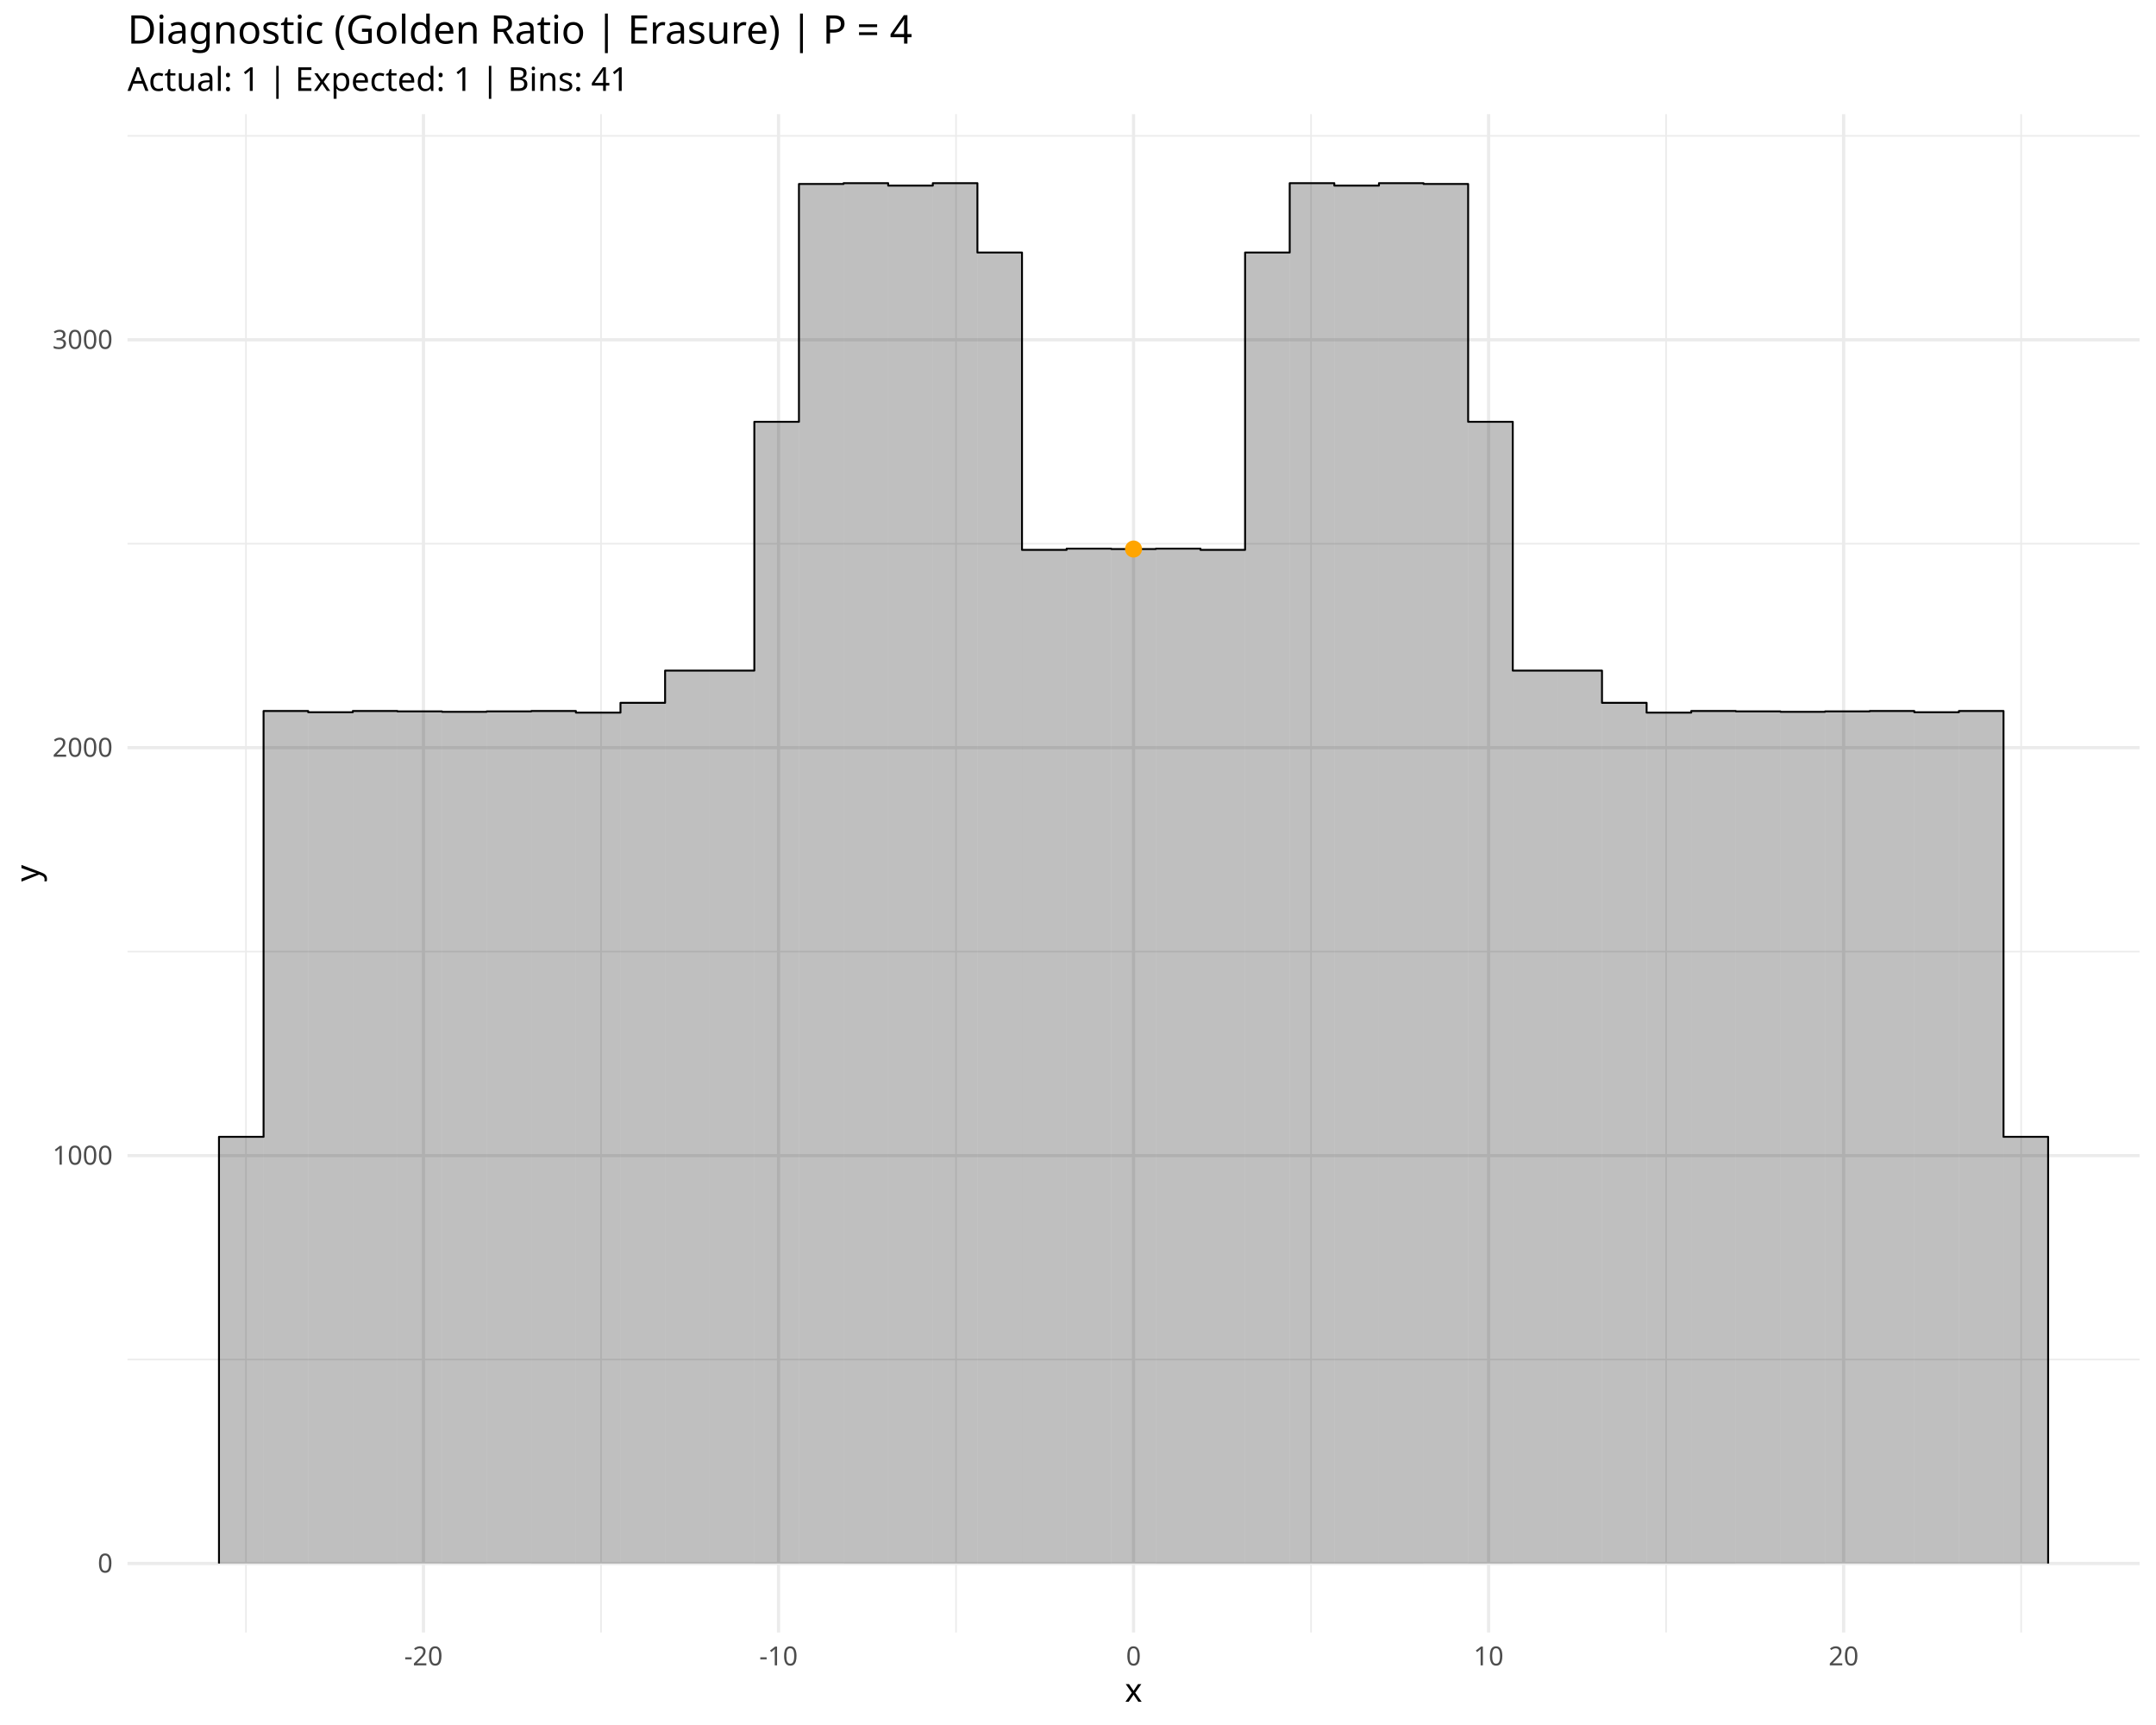
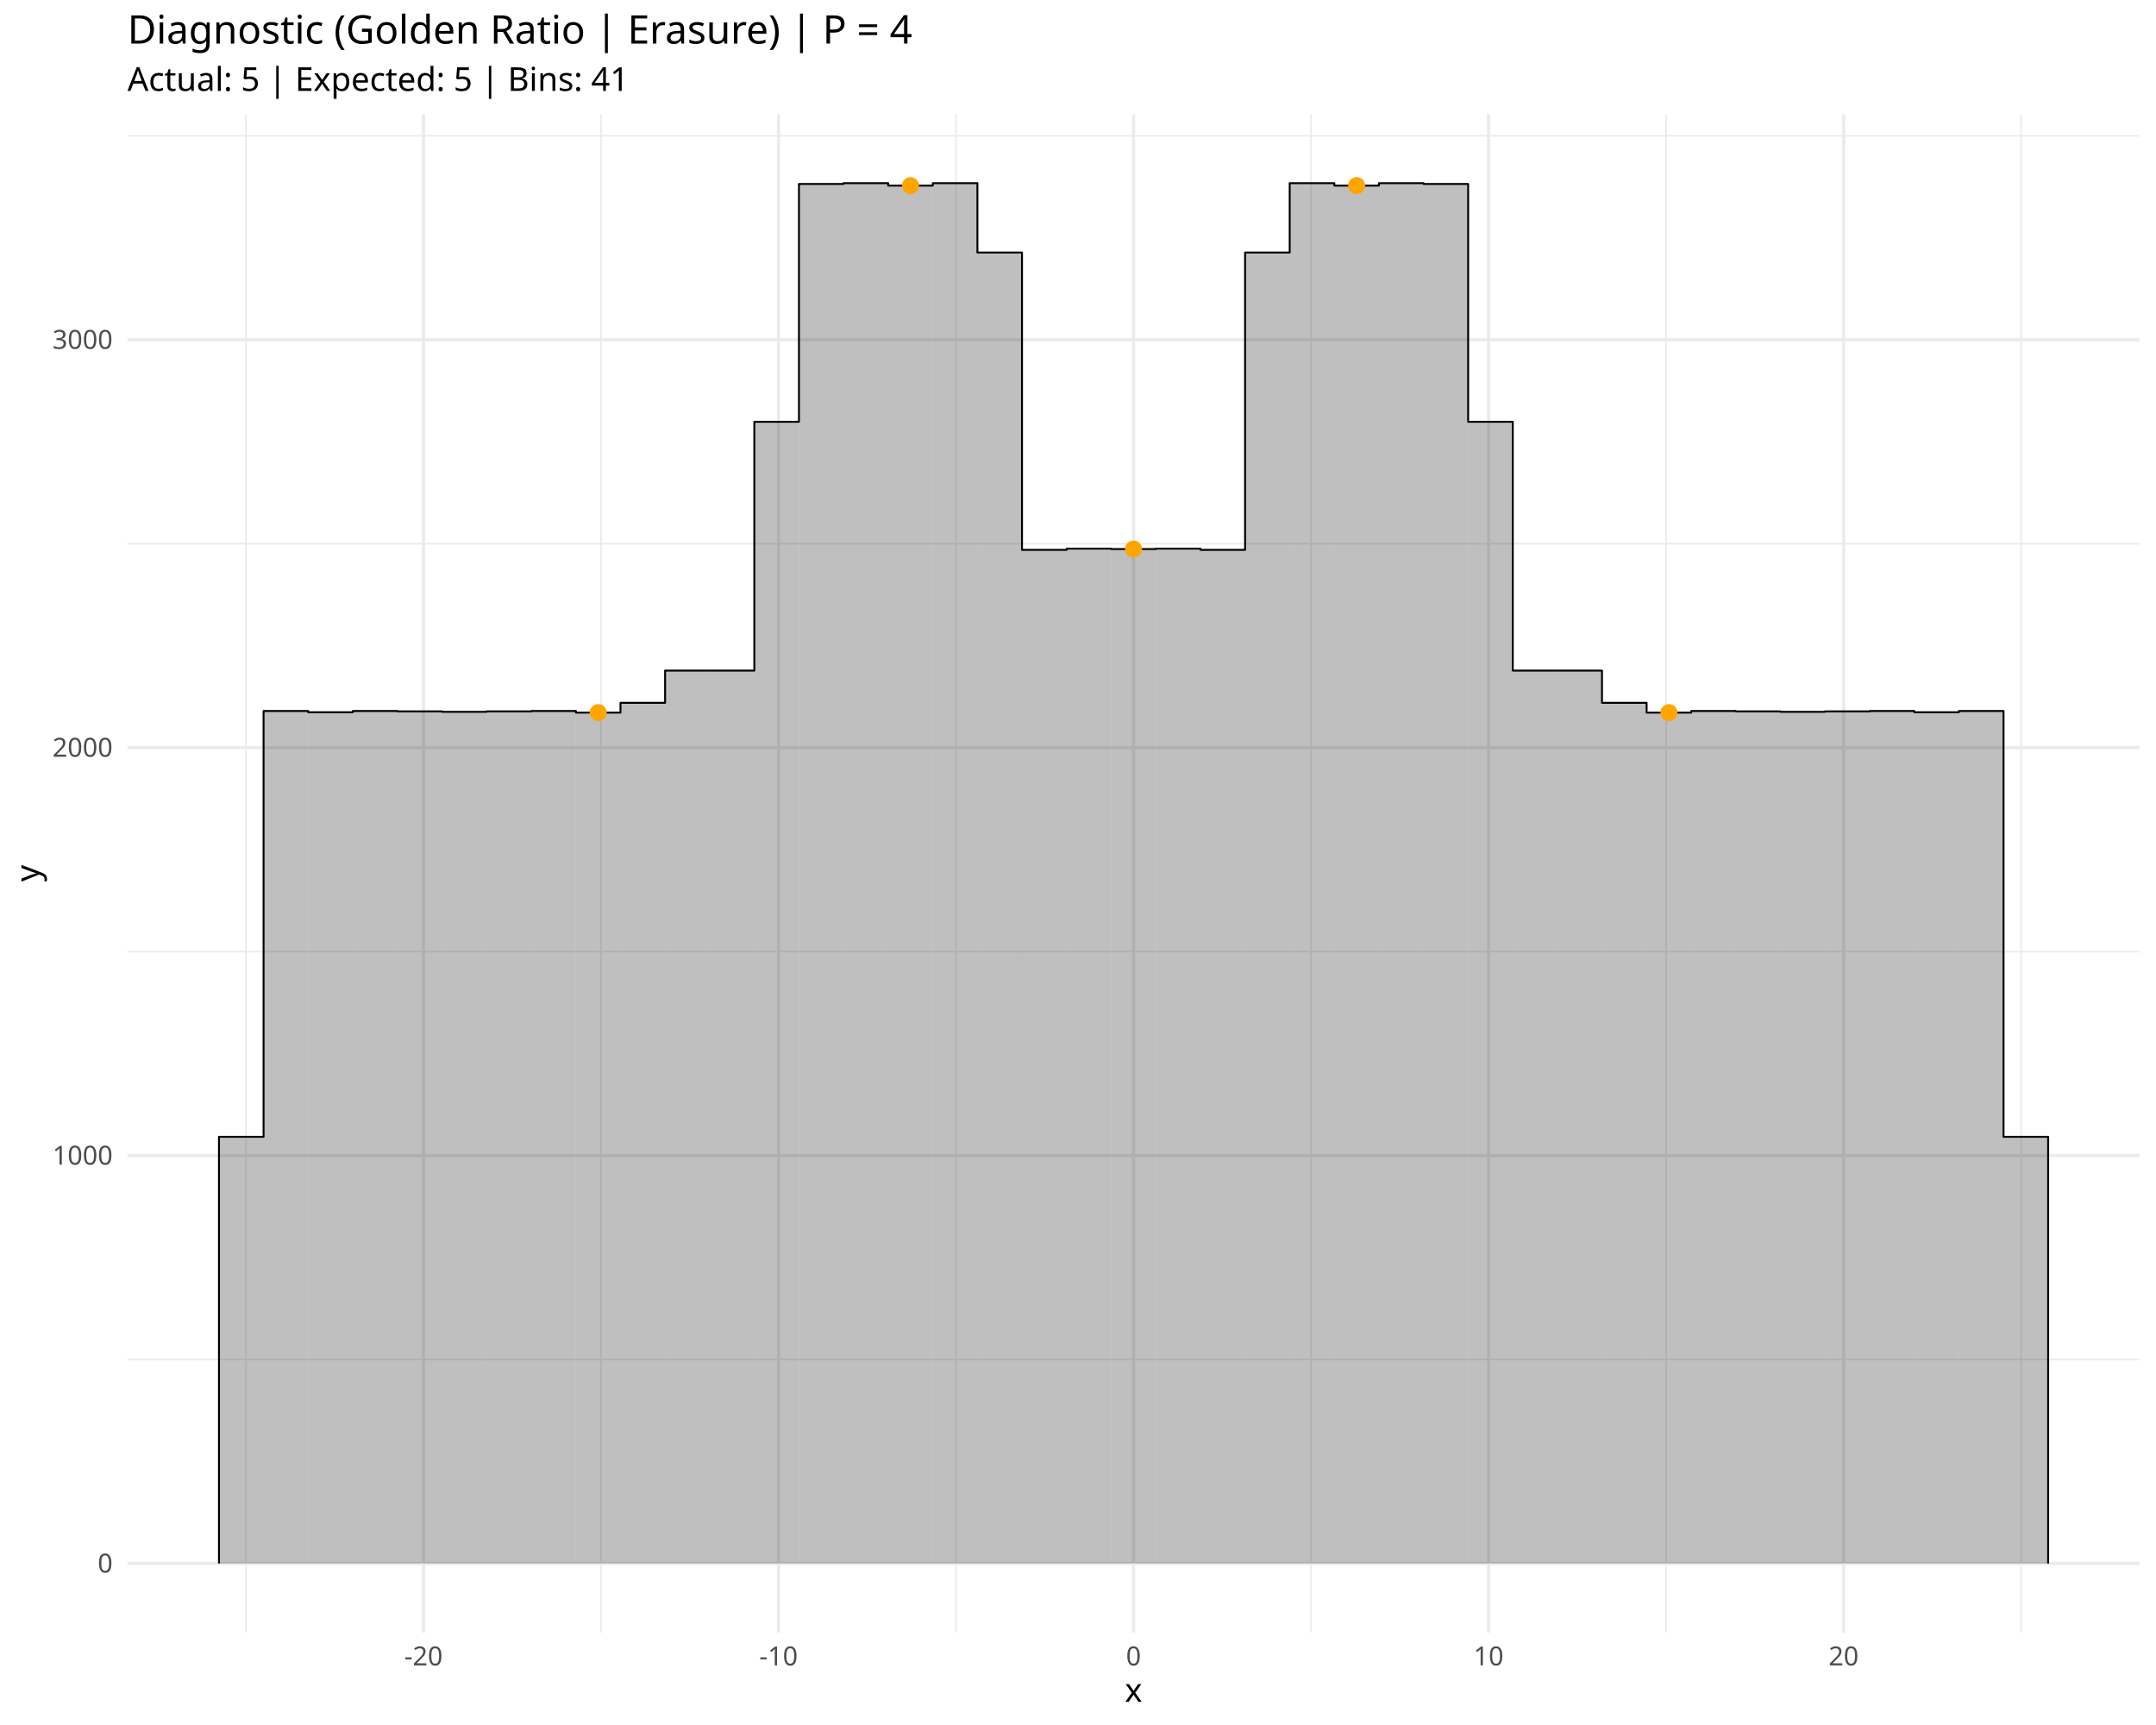
<svg xmlns="http://www.w3.org/2000/svg" class="svglite" data-engine-version="2.0" width="720.00pt" height="576.00pt" viewBox="0 0 720.00 576.00">
  <defs>
    <style type="text/css">
    .svglite line, .svglite polyline, .svglite polygon, .svglite path, .svglite rect, .svglite circle {
      fill: none;
      stroke: #000000;
      stroke-linecap: round;
      stroke-linejoin: round;
      stroke-miterlimit: 10.00;
    }
  </style>
  </defs>
  <rect width="100%" height="100%" style="stroke: none; fill: #FFFFFF;" />
  <defs>
    <clipPath id="cpMC4wMHw3MjAuMDB8MC4wMHw1NzYuMDA=">
      <rect x="0.00" y="0.00" width="720.00" height="576.00" />
    </clipPath>
  </defs>
  <g clip-path="url(#cpMC4wMHw3MjAuMDB8MC4wMHw1NzYuMDA=)">
    <rect x="0.00" y="0.00" width="720.00" height="576.00" style="stroke-width: 1.07; stroke: none; fill: #FFFFFF;" />
  </g>
  <defs>
    <clipPath id="cpNDIuNTh8NzE0LjUyfDM4LjEyfDU0NS4xMQ==">
      <rect x="42.58" y="38.12" width="671.94" height="507.00" />
    </clipPath>
  </defs>
  <g clip-path="url(#cpNDIuNTh8NzE0LjUyfDM4LjEyfDU0NS4xMQ==)">
    <polyline points="42.58,453.97 714.52,453.97 " style="stroke-width: 0.53; stroke: #EBEBEB; stroke-linecap: butt;" />
    <polyline points="42.58,317.77 714.52,317.77 " style="stroke-width: 0.53; stroke: #EBEBEB; stroke-linecap: butt;" />
    <polyline points="42.58,181.56 714.52,181.56 " style="stroke-width: 0.53; stroke: #EBEBEB; stroke-linecap: butt;" />
    <polyline points="42.58,45.36 714.52,45.36 " style="stroke-width: 0.53; stroke: #EBEBEB; stroke-linecap: butt;" />
    <polyline points="82.14,545.11 82.14,38.12 " style="stroke-width: 0.53; stroke: #EBEBEB; stroke-linecap: butt;" />
    <polyline points="200.71,545.11 200.71,38.12 " style="stroke-width: 0.53; stroke: #EBEBEB; stroke-linecap: butt;" />
    <polyline points="319.27,545.11 319.27,38.12 " style="stroke-width: 0.53; stroke: #EBEBEB; stroke-linecap: butt;" />
    <polyline points="437.83,545.11 437.83,38.12 " style="stroke-width: 0.53; stroke: #EBEBEB; stroke-linecap: butt;" />
    <polyline points="556.40,545.11 556.40,38.12 " style="stroke-width: 0.53; stroke: #EBEBEB; stroke-linecap: butt;" />
    <polyline points="674.96,545.11 674.96,38.12 " style="stroke-width: 0.53; stroke: #EBEBEB; stroke-linecap: butt;" />
    <polyline points="42.58,522.07 714.52,522.07 " style="stroke-width: 1.07; stroke: #EBEBEB; stroke-linecap: butt;" />
    <polyline points="42.58,385.87 714.52,385.87 " style="stroke-width: 1.07; stroke: #EBEBEB; stroke-linecap: butt;" />
    <polyline points="42.58,249.66 714.52,249.66 " style="stroke-width: 1.07; stroke: #EBEBEB; stroke-linecap: butt;" />
    <polyline points="42.58,113.46 714.52,113.46 " style="stroke-width: 1.07; stroke: #EBEBEB; stroke-linecap: butt;" />
    <polyline points="141.42,545.11 141.42,38.12 " style="stroke-width: 1.07; stroke: #EBEBEB; stroke-linecap: butt;" />
    <polyline points="259.99,545.11 259.99,38.12 " style="stroke-width: 1.07; stroke: #EBEBEB; stroke-linecap: butt;" />
    <polyline points="378.55,545.11 378.55,38.12 " style="stroke-width: 1.07; stroke: #EBEBEB; stroke-linecap: butt;" />
    <polyline points="497.12,545.11 497.12,38.12 " style="stroke-width: 1.07; stroke: #EBEBEB; stroke-linecap: butt;" />
    <polyline points="615.68,545.11 615.68,38.12 " style="stroke-width: 1.07; stroke: #EBEBEB; stroke-linecap: butt;" />
    <rect x="73.13" y="379.60" width="14.90" height="142.47" style="stroke-width: 1.07; stroke: none; stroke-linecap: butt; stroke-linejoin: miter; fill: #000000; fill-opacity: 0.25;" />
    <rect x="88.02" y="237.41" width="14.90" height="284.66" style="stroke-width: 1.07; stroke: none; stroke-linecap: butt; stroke-linejoin: miter; fill: #000000; fill-opacity: 0.25;" />
    <rect x="102.92" y="237.82" width="14.90" height="284.25" style="stroke-width: 1.07; stroke: none; stroke-linecap: butt; stroke-linejoin: miter; fill: #000000; fill-opacity: 0.25;" />
    <rect x="117.82" y="237.41" width="14.90" height="284.66" style="stroke-width: 1.07; stroke: none; stroke-linecap: butt; stroke-linejoin: miter; fill: #000000; fill-opacity: 0.25;" />
    <rect x="132.72" y="237.54" width="14.90" height="284.52" style="stroke-width: 1.07; stroke: none; stroke-linecap: butt; stroke-linejoin: miter; fill: #000000; fill-opacity: 0.25;" />
    <rect x="147.62" y="237.68" width="14.90" height="284.39" style="stroke-width: 1.07; stroke: none; stroke-linecap: butt; stroke-linejoin: miter; fill: #000000; fill-opacity: 0.25;" />
    <rect x="162.52" y="237.54" width="14.90" height="284.52" style="stroke-width: 1.07; stroke: none; stroke-linecap: butt; stroke-linejoin: miter; fill: #000000; fill-opacity: 0.25;" />
    <rect x="177.42" y="237.41" width="14.90" height="284.66" style="stroke-width: 1.07; stroke: none; stroke-linecap: butt; stroke-linejoin: miter; fill: #000000; fill-opacity: 0.25;" />
    <rect x="192.32" y="237.95" width="14.90" height="284.12" style="stroke-width: 1.07; stroke: none; stroke-linecap: butt; stroke-linejoin: miter; fill: #000000; fill-opacity: 0.25;" />
    <rect x="207.21" y="234.68" width="14.90" height="287.38" style="stroke-width: 1.07; stroke: none; stroke-linecap: butt; stroke-linejoin: miter; fill: #000000; fill-opacity: 0.25;" />
    <rect x="222.11" y="223.92" width="14.90" height="298.14" style="stroke-width: 1.07; stroke: none; stroke-linecap: butt; stroke-linejoin: miter; fill: #000000; fill-opacity: 0.25;" />
    <rect x="237.01" y="223.92" width="14.90" height="298.14" style="stroke-width: 1.07; stroke: none; stroke-linecap: butt; stroke-linejoin: miter; fill: #000000; fill-opacity: 0.25;" />
    <rect x="251.91" y="140.84" width="14.90" height="381.23" style="stroke-width: 1.07; stroke: none; stroke-linecap: butt; stroke-linejoin: miter; fill: #000000; fill-opacity: 0.25;" />
    <rect x="266.81" y="61.43" width="14.90" height="460.63" style="stroke-width: 1.07; stroke: none; stroke-linecap: butt; stroke-linejoin: miter; fill: #000000; fill-opacity: 0.25;" />
    <rect x="281.71" y="61.16" width="14.90" height="460.91" style="stroke-width: 1.07; stroke: none; stroke-linecap: butt; stroke-linejoin: miter; fill: #000000; fill-opacity: 0.25;" />
    <rect x="296.61" y="61.98" width="14.90" height="460.09" style="stroke-width: 1.07; stroke: none; stroke-linecap: butt; stroke-linejoin: miter; fill: #000000; fill-opacity: 0.25;" />
    <rect x="311.51" y="61.16" width="14.90" height="460.91" style="stroke-width: 1.07; stroke: none; stroke-linecap: butt; stroke-linejoin: miter; fill: #000000; fill-opacity: 0.25;" />
    <rect x="326.41" y="84.32" width="14.90" height="437.75" style="stroke-width: 1.07; stroke: none; stroke-linecap: butt; stroke-linejoin: miter; fill: #000000; fill-opacity: 0.25;" />
    <rect x="341.30" y="183.61" width="14.90" height="338.46" style="stroke-width: 1.07; stroke: none; stroke-linecap: butt; stroke-linejoin: miter; fill: #000000; fill-opacity: 0.25;" />
    <rect x="356.20" y="183.20" width="14.90" height="338.87" style="stroke-width: 1.07; stroke: none; stroke-linecap: butt; stroke-linejoin: miter; fill: #000000; fill-opacity: 0.25;" />
    <rect x="371.10" y="183.33" width="14.90" height="338.73" style="stroke-width: 1.07; stroke: none; stroke-linecap: butt; stroke-linejoin: miter; fill: #000000; fill-opacity: 0.25;" />
    <rect x="386.00" y="183.20" width="14.90" height="338.87" style="stroke-width: 1.07; stroke: none; stroke-linecap: butt; stroke-linejoin: miter; fill: #000000; fill-opacity: 0.25;" />
    <rect x="400.90" y="183.61" width="14.90" height="338.46" style="stroke-width: 1.07; stroke: none; stroke-linecap: butt; stroke-linejoin: miter; fill: #000000; fill-opacity: 0.25;" />
    <rect x="415.80" y="84.32" width="14.90" height="437.75" style="stroke-width: 1.07; stroke: none; stroke-linecap: butt; stroke-linejoin: miter; fill: #000000; fill-opacity: 0.25;" />
    <rect x="430.70" y="61.16" width="14.90" height="460.91" style="stroke-width: 1.07; stroke: none; stroke-linecap: butt; stroke-linejoin: miter; fill: #000000; fill-opacity: 0.25;" />
    <rect x="445.60" y="61.98" width="14.90" height="460.09" style="stroke-width: 1.07; stroke: none; stroke-linecap: butt; stroke-linejoin: miter; fill: #000000; fill-opacity: 0.25;" />
    <rect x="460.50" y="61.16" width="14.90" height="460.91" style="stroke-width: 1.07; stroke: none; stroke-linecap: butt; stroke-linejoin: miter; fill: #000000; fill-opacity: 0.25;" />
    <rect x="475.39" y="61.43" width="14.90" height="460.63" style="stroke-width: 1.07; stroke: none; stroke-linecap: butt; stroke-linejoin: miter; fill: #000000; fill-opacity: 0.25;" />
    <rect x="490.29" y="140.84" width="14.90" height="381.23" style="stroke-width: 1.07; stroke: none; stroke-linecap: butt; stroke-linejoin: miter; fill: #000000; fill-opacity: 0.25;" />
    <rect x="505.19" y="223.92" width="14.90" height="298.14" style="stroke-width: 1.07; stroke: none; stroke-linecap: butt; stroke-linejoin: miter; fill: #000000; fill-opacity: 0.25;" />
    <rect x="520.09" y="223.92" width="14.90" height="298.14" style="stroke-width: 1.07; stroke: none; stroke-linecap: butt; stroke-linejoin: miter; fill: #000000; fill-opacity: 0.25;" />
    <rect x="534.99" y="234.68" width="14.90" height="287.38" style="stroke-width: 1.07; stroke: none; stroke-linecap: butt; stroke-linejoin: miter; fill: #000000; fill-opacity: 0.25;" />
    <rect x="549.89" y="237.95" width="14.90" height="284.12" style="stroke-width: 1.07; stroke: none; stroke-linecap: butt; stroke-linejoin: miter; fill: #000000; fill-opacity: 0.25;" />
    <rect x="564.79" y="237.41" width="14.90" height="284.66" style="stroke-width: 1.07; stroke: none; stroke-linecap: butt; stroke-linejoin: miter; fill: #000000; fill-opacity: 0.25;" />
    <rect x="579.69" y="237.54" width="14.90" height="284.52" style="stroke-width: 1.07; stroke: none; stroke-linecap: butt; stroke-linejoin: miter; fill: #000000; fill-opacity: 0.25;" />
    <rect x="594.58" y="237.68" width="14.90" height="284.39" style="stroke-width: 1.07; stroke: none; stroke-linecap: butt; stroke-linejoin: miter; fill: #000000; fill-opacity: 0.25;" />
    <rect x="609.48" y="237.54" width="14.90" height="284.52" style="stroke-width: 1.07; stroke: none; stroke-linecap: butt; stroke-linejoin: miter; fill: #000000; fill-opacity: 0.25;" />
    <rect x="624.38" y="237.41" width="14.90" height="284.66" style="stroke-width: 1.07; stroke: none; stroke-linecap: butt; stroke-linejoin: miter; fill: #000000; fill-opacity: 0.25;" />
    <rect x="639.28" y="237.82" width="14.90" height="284.25" style="stroke-width: 1.07; stroke: none; stroke-linecap: butt; stroke-linejoin: miter; fill: #000000; fill-opacity: 0.25;" />
    <rect x="654.18" y="237.41" width="14.90" height="284.66" style="stroke-width: 1.07; stroke: none; stroke-linecap: butt; stroke-linejoin: miter; fill: #000000; fill-opacity: 0.25;" />
    <rect x="669.08" y="379.60" width="14.90" height="142.47" style="stroke-width: 1.07; stroke: none; stroke-linecap: butt; stroke-linejoin: miter; fill: #000000; fill-opacity: 0.25;" />
    <polyline points="73.13,522.07 73.13,379.60 88.02,379.60 88.02,237.41 102.92,237.41 102.92,237.82 117.82,237.82 117.82,237.41 132.72,237.41 132.72,237.54 147.62,237.54 147.62,237.68 162.52,237.68 162.52,237.54 177.42,237.54 177.42,237.41 192.32,237.41 192.32,237.95 207.21,237.95 207.21,234.68 222.11,234.68 222.11,223.92 237.01,223.92 237.01,223.92 251.91,223.92 251.91,140.84 266.81,140.84 266.81,61.43 281.71,61.43 281.71,61.16 296.61,61.16 296.61,61.98 311.51,61.98 311.51,61.16 326.41,61.16 326.41,84.32 341.30,84.32 341.30,183.61 356.20,183.61 356.20,183.20 371.10,183.20 371.10,183.33 386.00,183.33 386.00,183.20 400.90,183.20 400.90,183.61 415.80,183.61 415.80,84.32 430.70,84.32 430.70,61.16 445.60,61.16 445.60,61.98 460.50,61.98 460.50,61.16 475.39,61.16 475.39,61.43 490.29,61.43 490.29,140.84 505.19,140.84 505.19,223.92 520.09,223.92 520.09,223.92 534.99,223.92 534.99,234.68 549.89,234.68 549.89,237.95 564.79,237.95 564.79,237.41 579.69,237.41 579.69,237.54 594.58,237.54 594.58,237.68 609.48,237.68 609.48,237.54 624.38,237.54 624.38,237.41 639.28,237.41 639.28,237.82 654.18,237.82 654.18,237.41 669.08,237.41 669.08,379.60 683.98,379.60 683.98,522.07 " style="stroke-width: 0.64; stroke-linecap: butt;" />
+     <circle cx="199.77" cy="237.95" r="2.49" style="stroke-width: 0.71; stroke: #FFA500; fill: #FFA500;" />
+     <circle cx="304.06" cy="61.98" r="2.49" style="stroke-width: 0.71; stroke: #FFA500; fill: #FFA500;" />
    <circle cx="378.55" cy="183.33" r="2.49" style="stroke-width: 0.71; stroke: #FFA500; fill: #FFA500;" />
+     <circle cx="453.05" cy="61.98" r="2.49" style="stroke-width: 0.71; stroke: #FFA500; fill: #FFA500;" />
+     <circle cx="557.34" cy="237.95" r="2.49" style="stroke-width: 0.71; stroke: #FFA500; fill: #FFA500;" />
  </g>
  <g clip-path="url(#cpMC4wMHw3MjAuMDB8MC4wMHw1NzYuMDA=)">
    <text x="37.65" y="525.10" text-anchor="end" style="font-size: 8.80px; fill: #4D4D4D; font-family: sans;" textLength="4.89px" lengthAdjust="spacingAndGlyphs">0</text>
    <text x="37.65" y="388.89" text-anchor="end" style="font-size: 8.80px; fill: #4D4D4D; font-family: sans;" textLength="19.58px" lengthAdjust="spacingAndGlyphs">1000</text>
    <text x="37.65" y="252.69" text-anchor="end" style="font-size: 8.80px; fill: #4D4D4D; font-family: sans;" textLength="19.58px" lengthAdjust="spacingAndGlyphs">2000</text>
    <text x="37.65" y="116.49" text-anchor="end" style="font-size: 8.80px; fill: #4D4D4D; font-family: sans;" textLength="19.58px" lengthAdjust="spacingAndGlyphs">3000</text>
    <text x="141.42" y="556.10" text-anchor="middle" style="font-size: 8.80px; fill: #4D4D4D; font-family: sans;" textLength="12.72px" lengthAdjust="spacingAndGlyphs">-20</text>
    <text x="259.99" y="556.10" text-anchor="middle" style="font-size: 8.80px; fill: #4D4D4D; font-family: sans;" textLength="12.72px" lengthAdjust="spacingAndGlyphs">-10</text>
    <text x="378.55" y="556.10" text-anchor="middle" style="font-size: 8.80px; fill: #4D4D4D; font-family: sans;" textLength="4.89px" lengthAdjust="spacingAndGlyphs">0</text>
    <text x="497.12" y="556.10" text-anchor="middle" style="font-size: 8.80px; fill: #4D4D4D; font-family: sans;" textLength="9.79px" lengthAdjust="spacingAndGlyphs">10</text>
    <text x="615.68" y="556.10" text-anchor="middle" style="font-size: 8.80px; fill: #4D4D4D; font-family: sans;" textLength="9.79px" lengthAdjust="spacingAndGlyphs">20</text>
    <text x="378.55" y="568.24" text-anchor="middle" style="font-size: 11.00px; font-family: sans;" textLength="5.50px" lengthAdjust="spacingAndGlyphs">x</text>
    <text transform="translate(13.05,291.61) rotate(-90)" text-anchor="middle" style="font-size: 11.00px; font-family: sans;" textLength="5.50px" lengthAdjust="spacingAndGlyphs">y</text>
-     <text x="42.58" y="30.35" style="font-size: 11.00px; font-family: sans;" textLength="158.60px" lengthAdjust="spacingAndGlyphs">Actual: 1 | Expected: 1 | Bins: 41</text>
+     <text x="42.58" y="30.35" style="font-size: 11.00px; font-family: sans;" textLength="158.60px" lengthAdjust="spacingAndGlyphs">Actual: 5 | Expected: 5 | Bins: 41</text>
    <text x="42.58" y="14.56" style="font-size: 13.20px; font-family: sans;" textLength="250.11px" lengthAdjust="spacingAndGlyphs">Diagnostic (Golden Ratio | Erasure) | P = 4</text>
  </g>
</svg>
